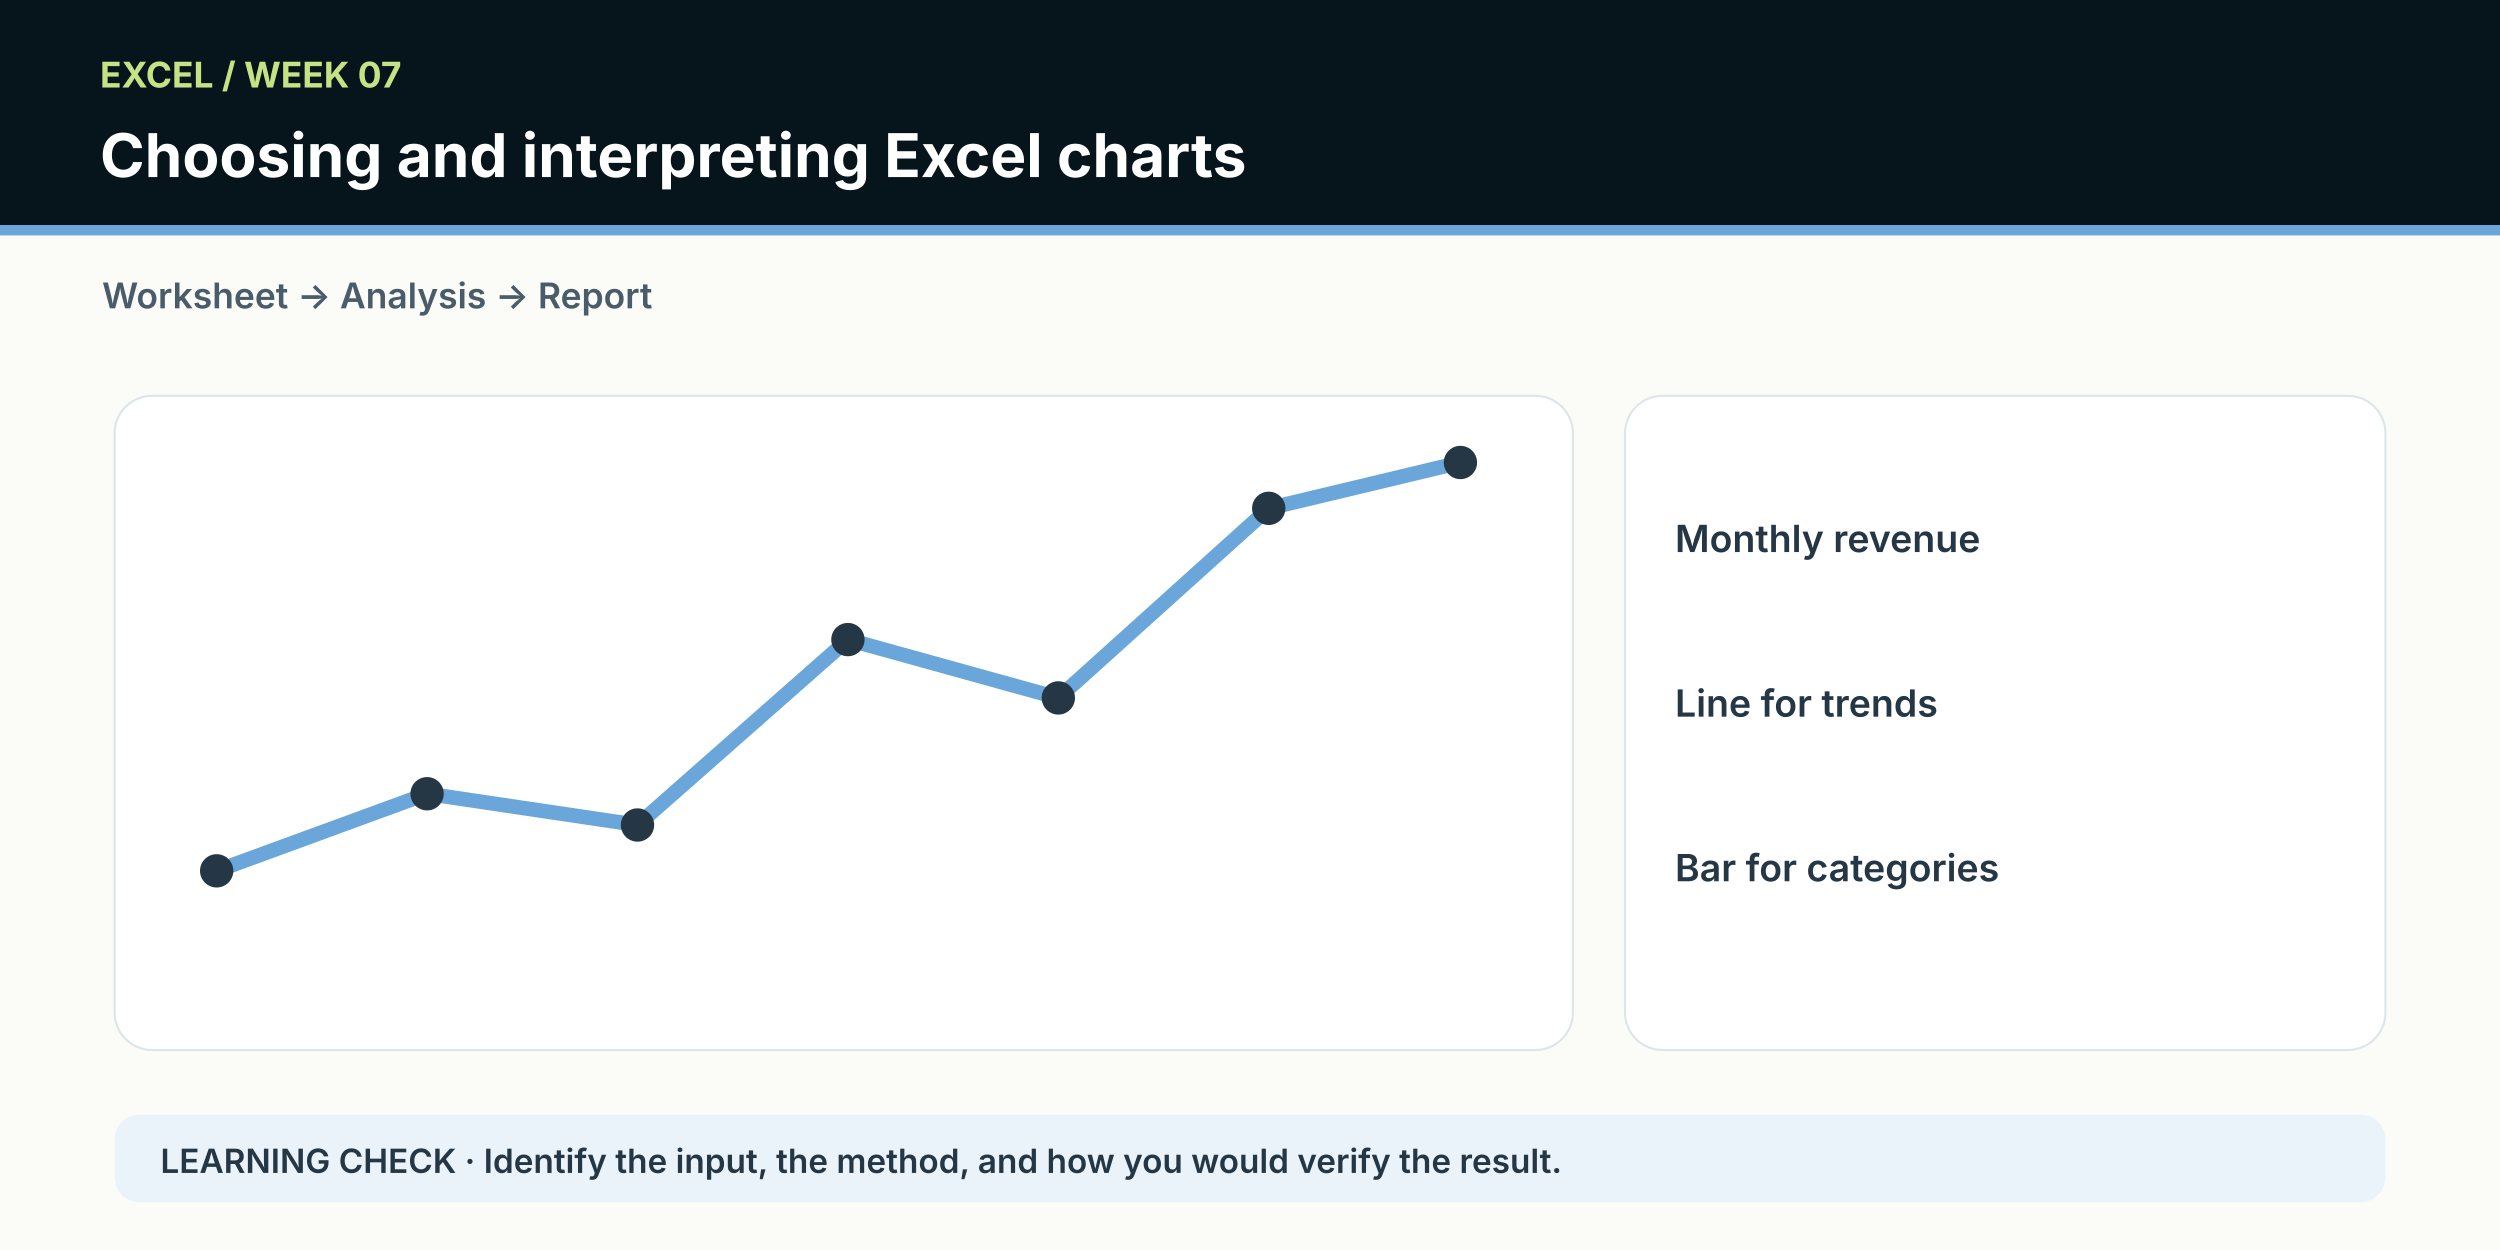
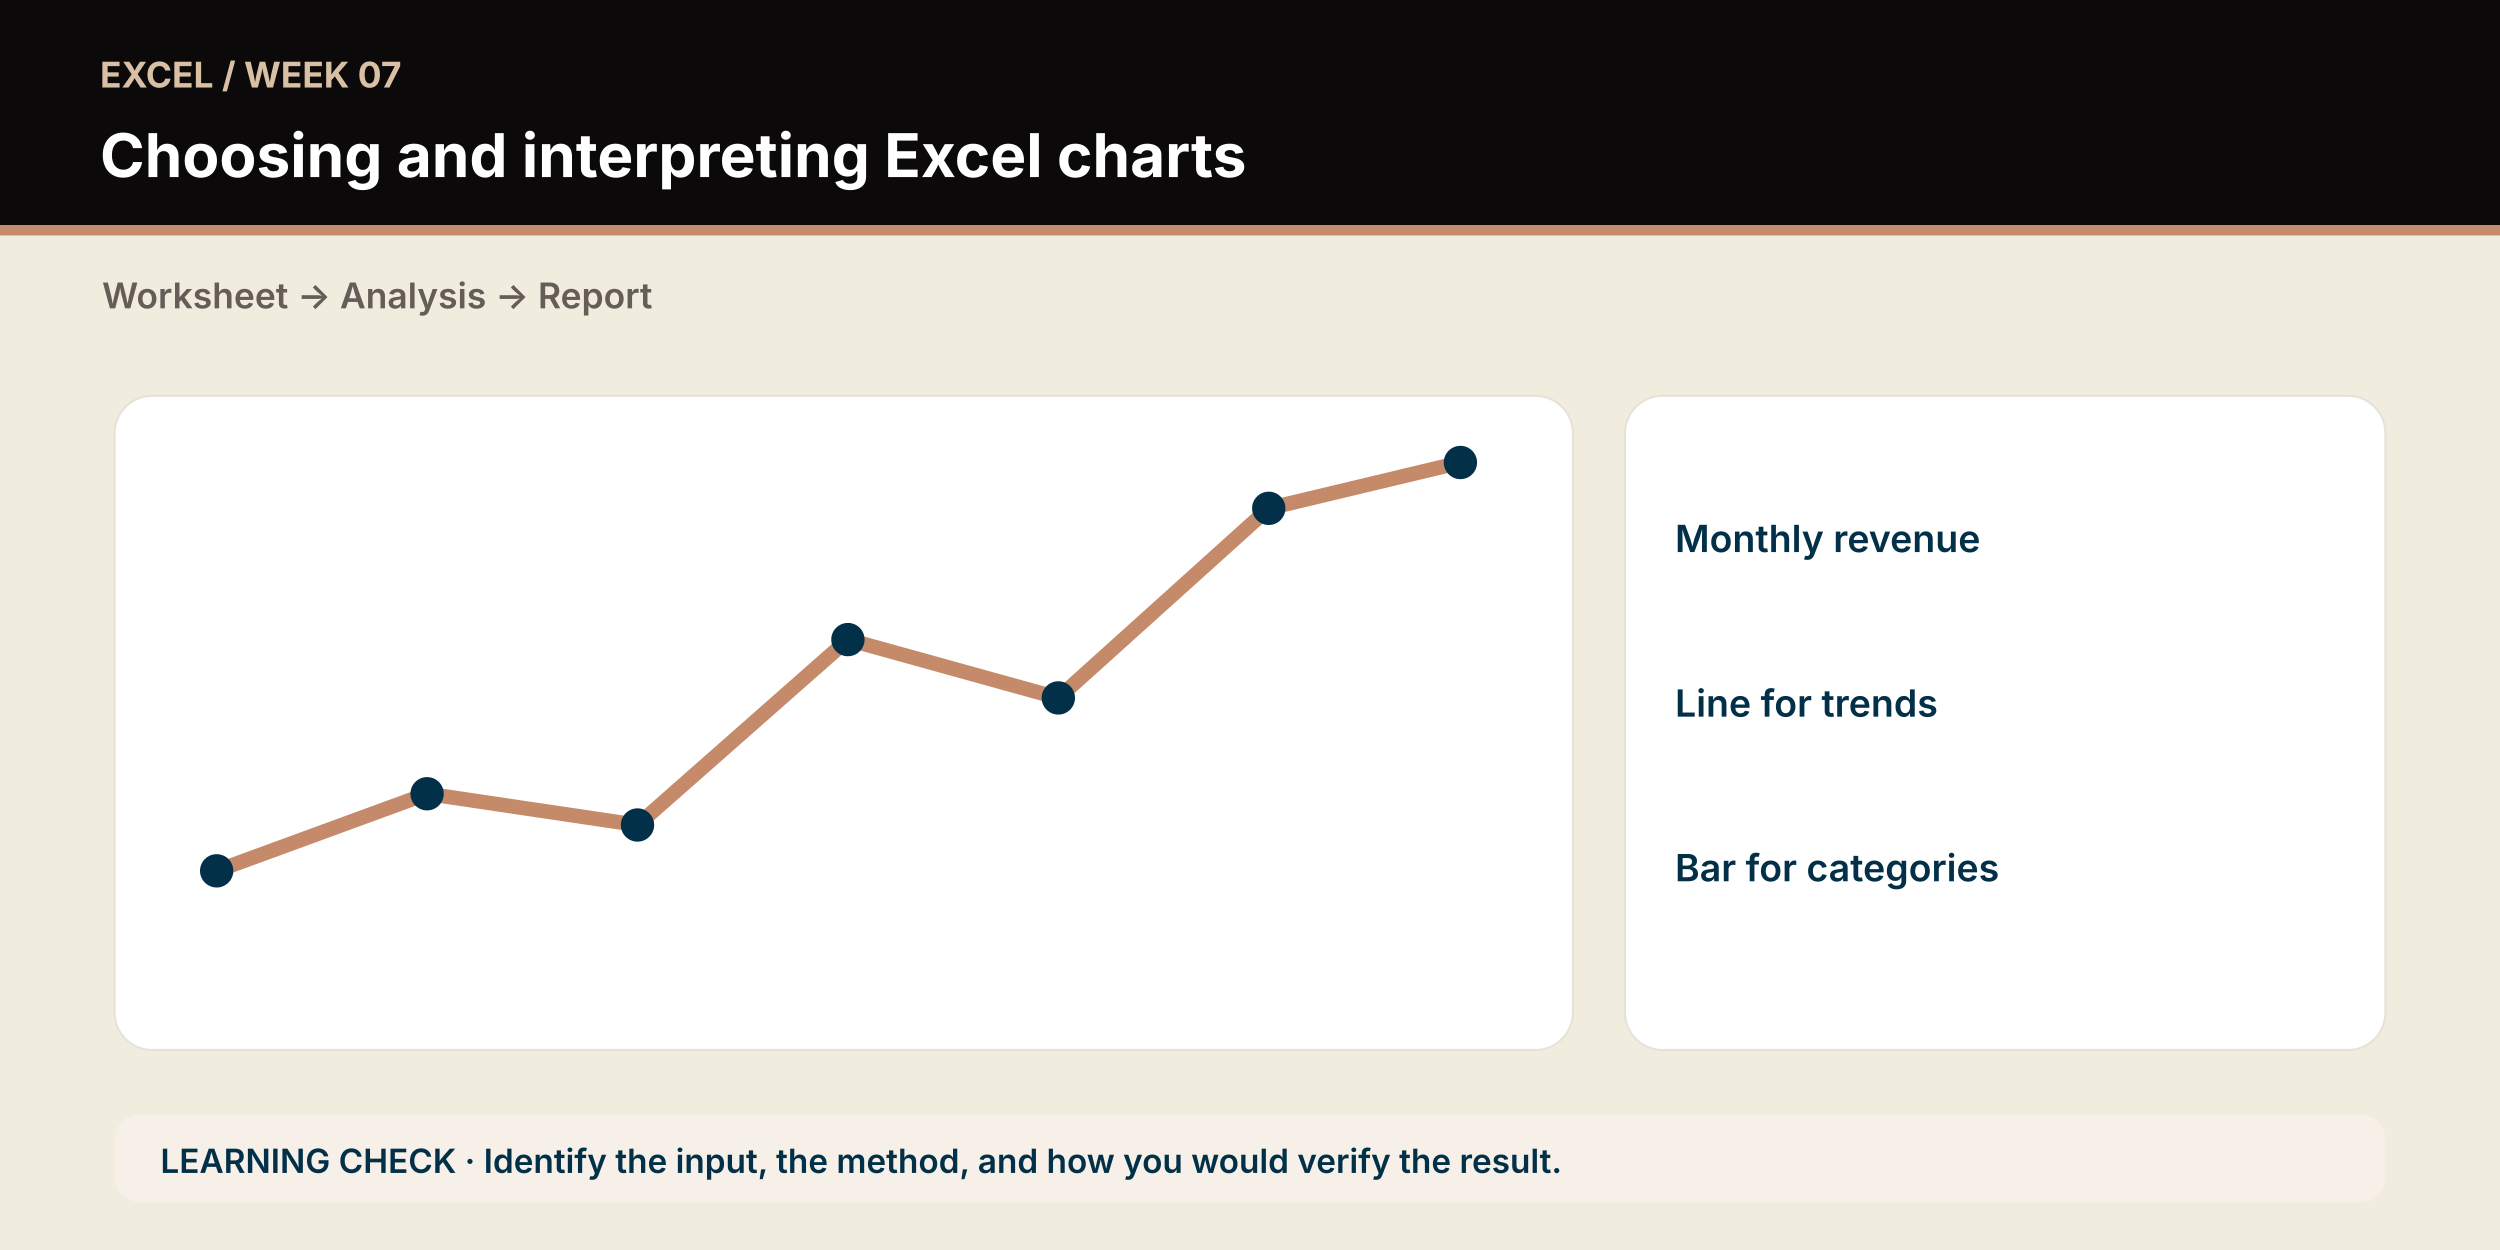
<svg xmlns="http://www.w3.org/2000/svg" width="1200" height="600" viewBox="0 0 1200 600" role="img" aria-label="EXCEL week 7: Choosing and interpreting Excel charts concept diagram">
-   <rect x="0" y="0" width="1200" height="600" rx="0" fill="#FBFBF8" stroke="none" />
-   <rect x="0" y="0" width="1200" height="112" rx="0" fill="#06141B" stroke="none" />
-   <rect x="0" y="108" width="1200" height="5" rx="0" fill="#6AA6DA" stroke="none" />
-   <text x="48" y="42" fill="#C5E384" font-size="17" font-family="Inter,Arial,sans-serif" font-weight="700">EXCEL  /  WEEK 07</text>
+   <rect x="0" y="0" width="1200" height="600" rx="0" fill="#F0EDDE" stroke="none" />
+   <rect x="0" y="0" width="1200" height="112" rx="0" fill="#0B0909" stroke="none" />
+   <rect x="0" y="108" width="1200" height="5" rx="0" fill="#C58A69" stroke="none" />
+   <text x="48" y="42" fill="#D9BFA4" font-size="17" font-family="Inter,Arial,sans-serif" font-weight="700">EXCEL  /  WEEK 07</text>
  <text x="48" y="85" fill="#FFFFFF" font-size="29" font-family="Inter,Arial,sans-serif" font-weight="700">Choosing and interpreting Excel charts</text>
-   <text x="49" y="148" fill="#4A5C6A" font-size="17" font-family="Inter,Arial,sans-serif" font-weight="600">Worksheet → Analysis → Report</text>
-   <rect x="55" y="190" width="700" height="314" rx="18" fill="#FFFFFF" stroke="#DCE5E7" />
-   <rect x="780" y="190" width="365" height="314" rx="18" fill="#FFFFFF" stroke="#DCE5E7" />
-   <polyline points="104,418 205,381 306,396 407,307 508,335 609,244 701,222" fill="none" stroke="#6AA6DA" stroke-width="7" stroke-linecap="round" stroke-linejoin="round" />
-   <circle cx="104" cy="418" r="8" fill="#253745" />
-   <circle cx="205" cy="381" r="8" fill="#253745" />
-   <circle cx="306" cy="396" r="8" fill="#253745" />
-   <circle cx="407" cy="307" r="8" fill="#253745" />
-   <circle cx="508" cy="335" r="8" fill="#253745" />
-   <circle cx="609" cy="244" r="8" fill="#253745" />
-   <circle cx="701" cy="222" r="8" fill="#253745" />
-   <text x="804" y="265" fill="#253745" font-size="18" font-family="Inter,Arial,sans-serif" font-weight="600">Monthly revenue</text>
-   <text x="804" y="344" fill="#253745" font-size="18" font-family="Inter,Arial,sans-serif" font-weight="600">Line for trends</text>
-   <text x="804" y="423" fill="#253745" font-size="18" font-family="Inter,Arial,sans-serif" font-weight="600">Bar for categories</text>
-   <rect x="55" y="535" width="1090" height="42" rx="12" fill="#EAF3FA" stroke="none" />
-   <text x="77" y="563" fill="#253745" font-size="16" font-family="Inter,Arial,sans-serif" font-weight="600">LEARNING CHECK  ·  Identify the input, the method, and how you would verify the result.</text>
+   <text x="49" y="148" fill="#675D58" font-size="17" font-family="Inter,Arial,sans-serif" font-weight="600">Worksheet → Analysis → Report</text>
+   <rect x="55" y="190" width="700" height="314" rx="18" fill="#FFFFFF" stroke="#E8E1D8" />
+   <rect x="780" y="190" width="365" height="314" rx="18" fill="#FFFFFF" stroke="#E8E1D8" />
+   <polyline points="104,418 205,381 306,396 407,307 508,335 609,244 701,222" fill="none" stroke="#C58A69" stroke-width="7" stroke-linecap="round" stroke-linejoin="round" />
+   <circle cx="104" cy="418" r="8" fill="#023048" />
+   <circle cx="205" cy="381" r="8" fill="#023048" />
+   <circle cx="306" cy="396" r="8" fill="#023048" />
+   <circle cx="407" cy="307" r="8" fill="#023048" />
+   <circle cx="508" cy="335" r="8" fill="#023048" />
+   <circle cx="609" cy="244" r="8" fill="#023048" />
+   <circle cx="701" cy="222" r="8" fill="#023048" />
+   <text x="804" y="265" fill="#023048" font-size="18" font-family="Inter,Arial,sans-serif" font-weight="600">Monthly revenue</text>
+   <text x="804" y="344" fill="#023048" font-size="18" font-family="Inter,Arial,sans-serif" font-weight="600">Line for trends</text>
+   <text x="804" y="423" fill="#023048" font-size="18" font-family="Inter,Arial,sans-serif" font-weight="600">Bar for categories</text>
+   <rect x="55" y="535" width="1090" height="42" rx="12" fill="#F6F0E8" stroke="none" />
+   <text x="77" y="563" fill="#023048" font-size="16" font-family="Inter,Arial,sans-serif" font-weight="600">LEARNING CHECK  ·  Identify the input, the method, and how you would verify the result.</text>
</svg>
